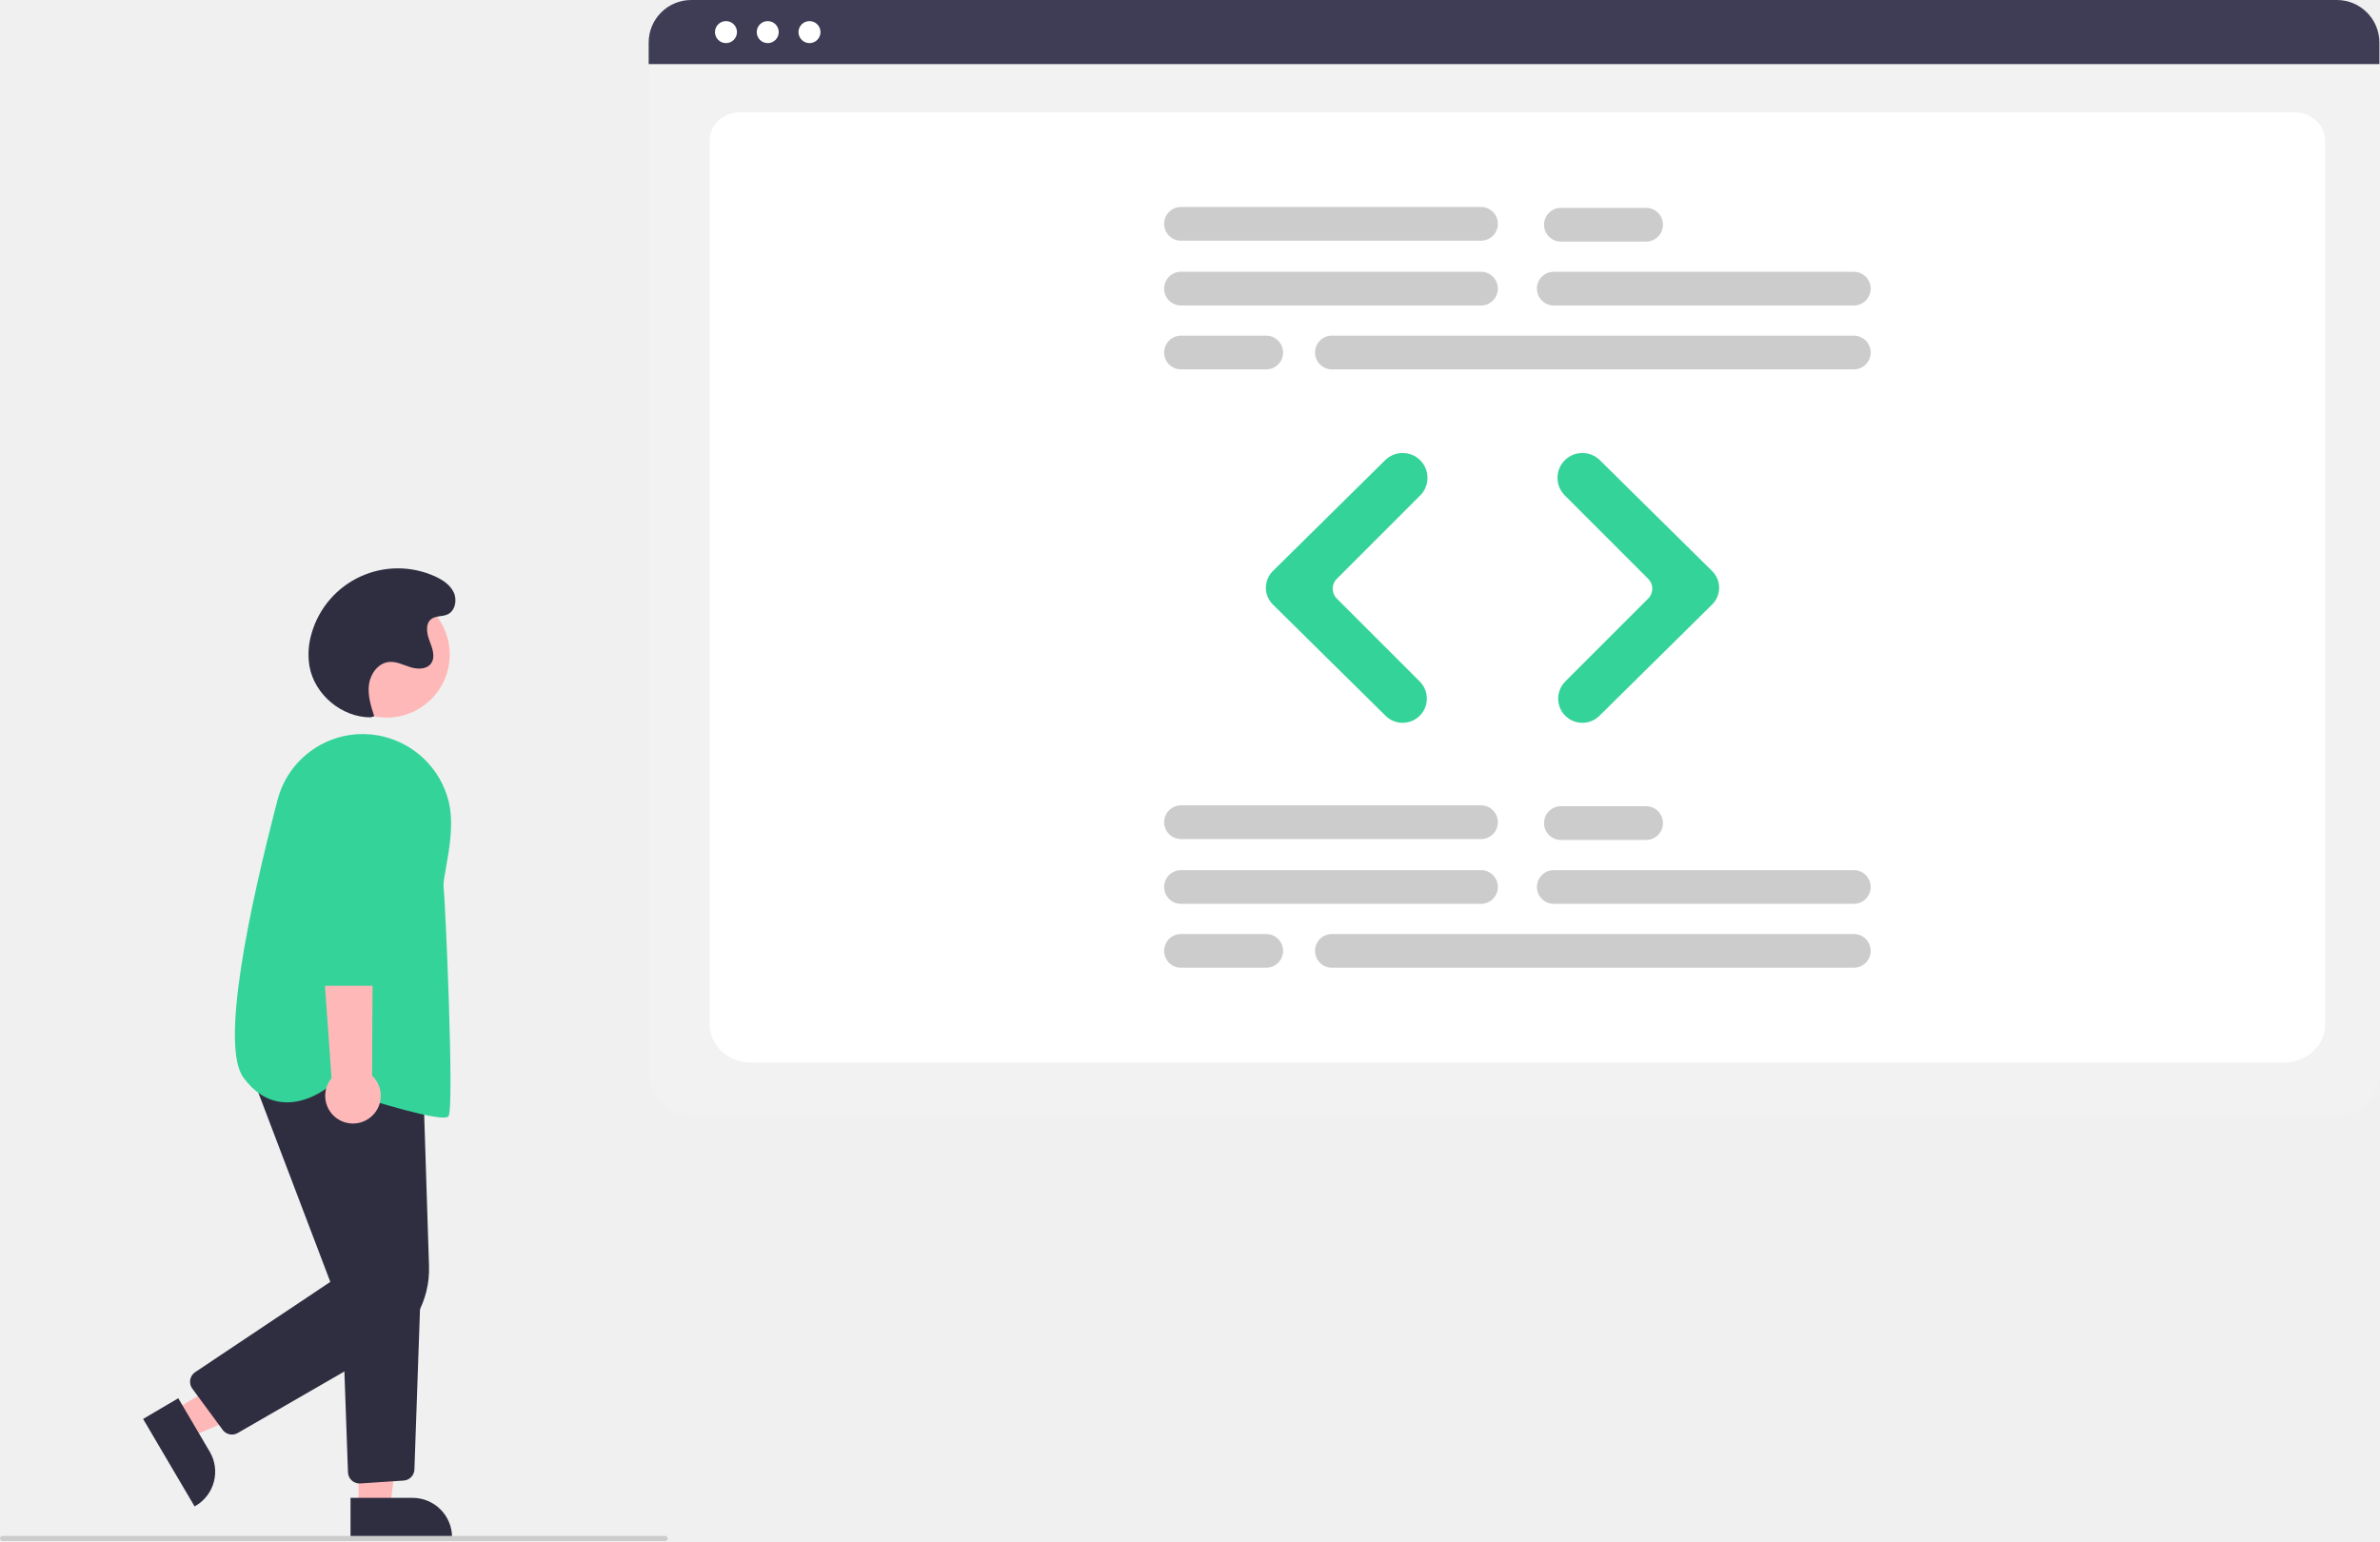
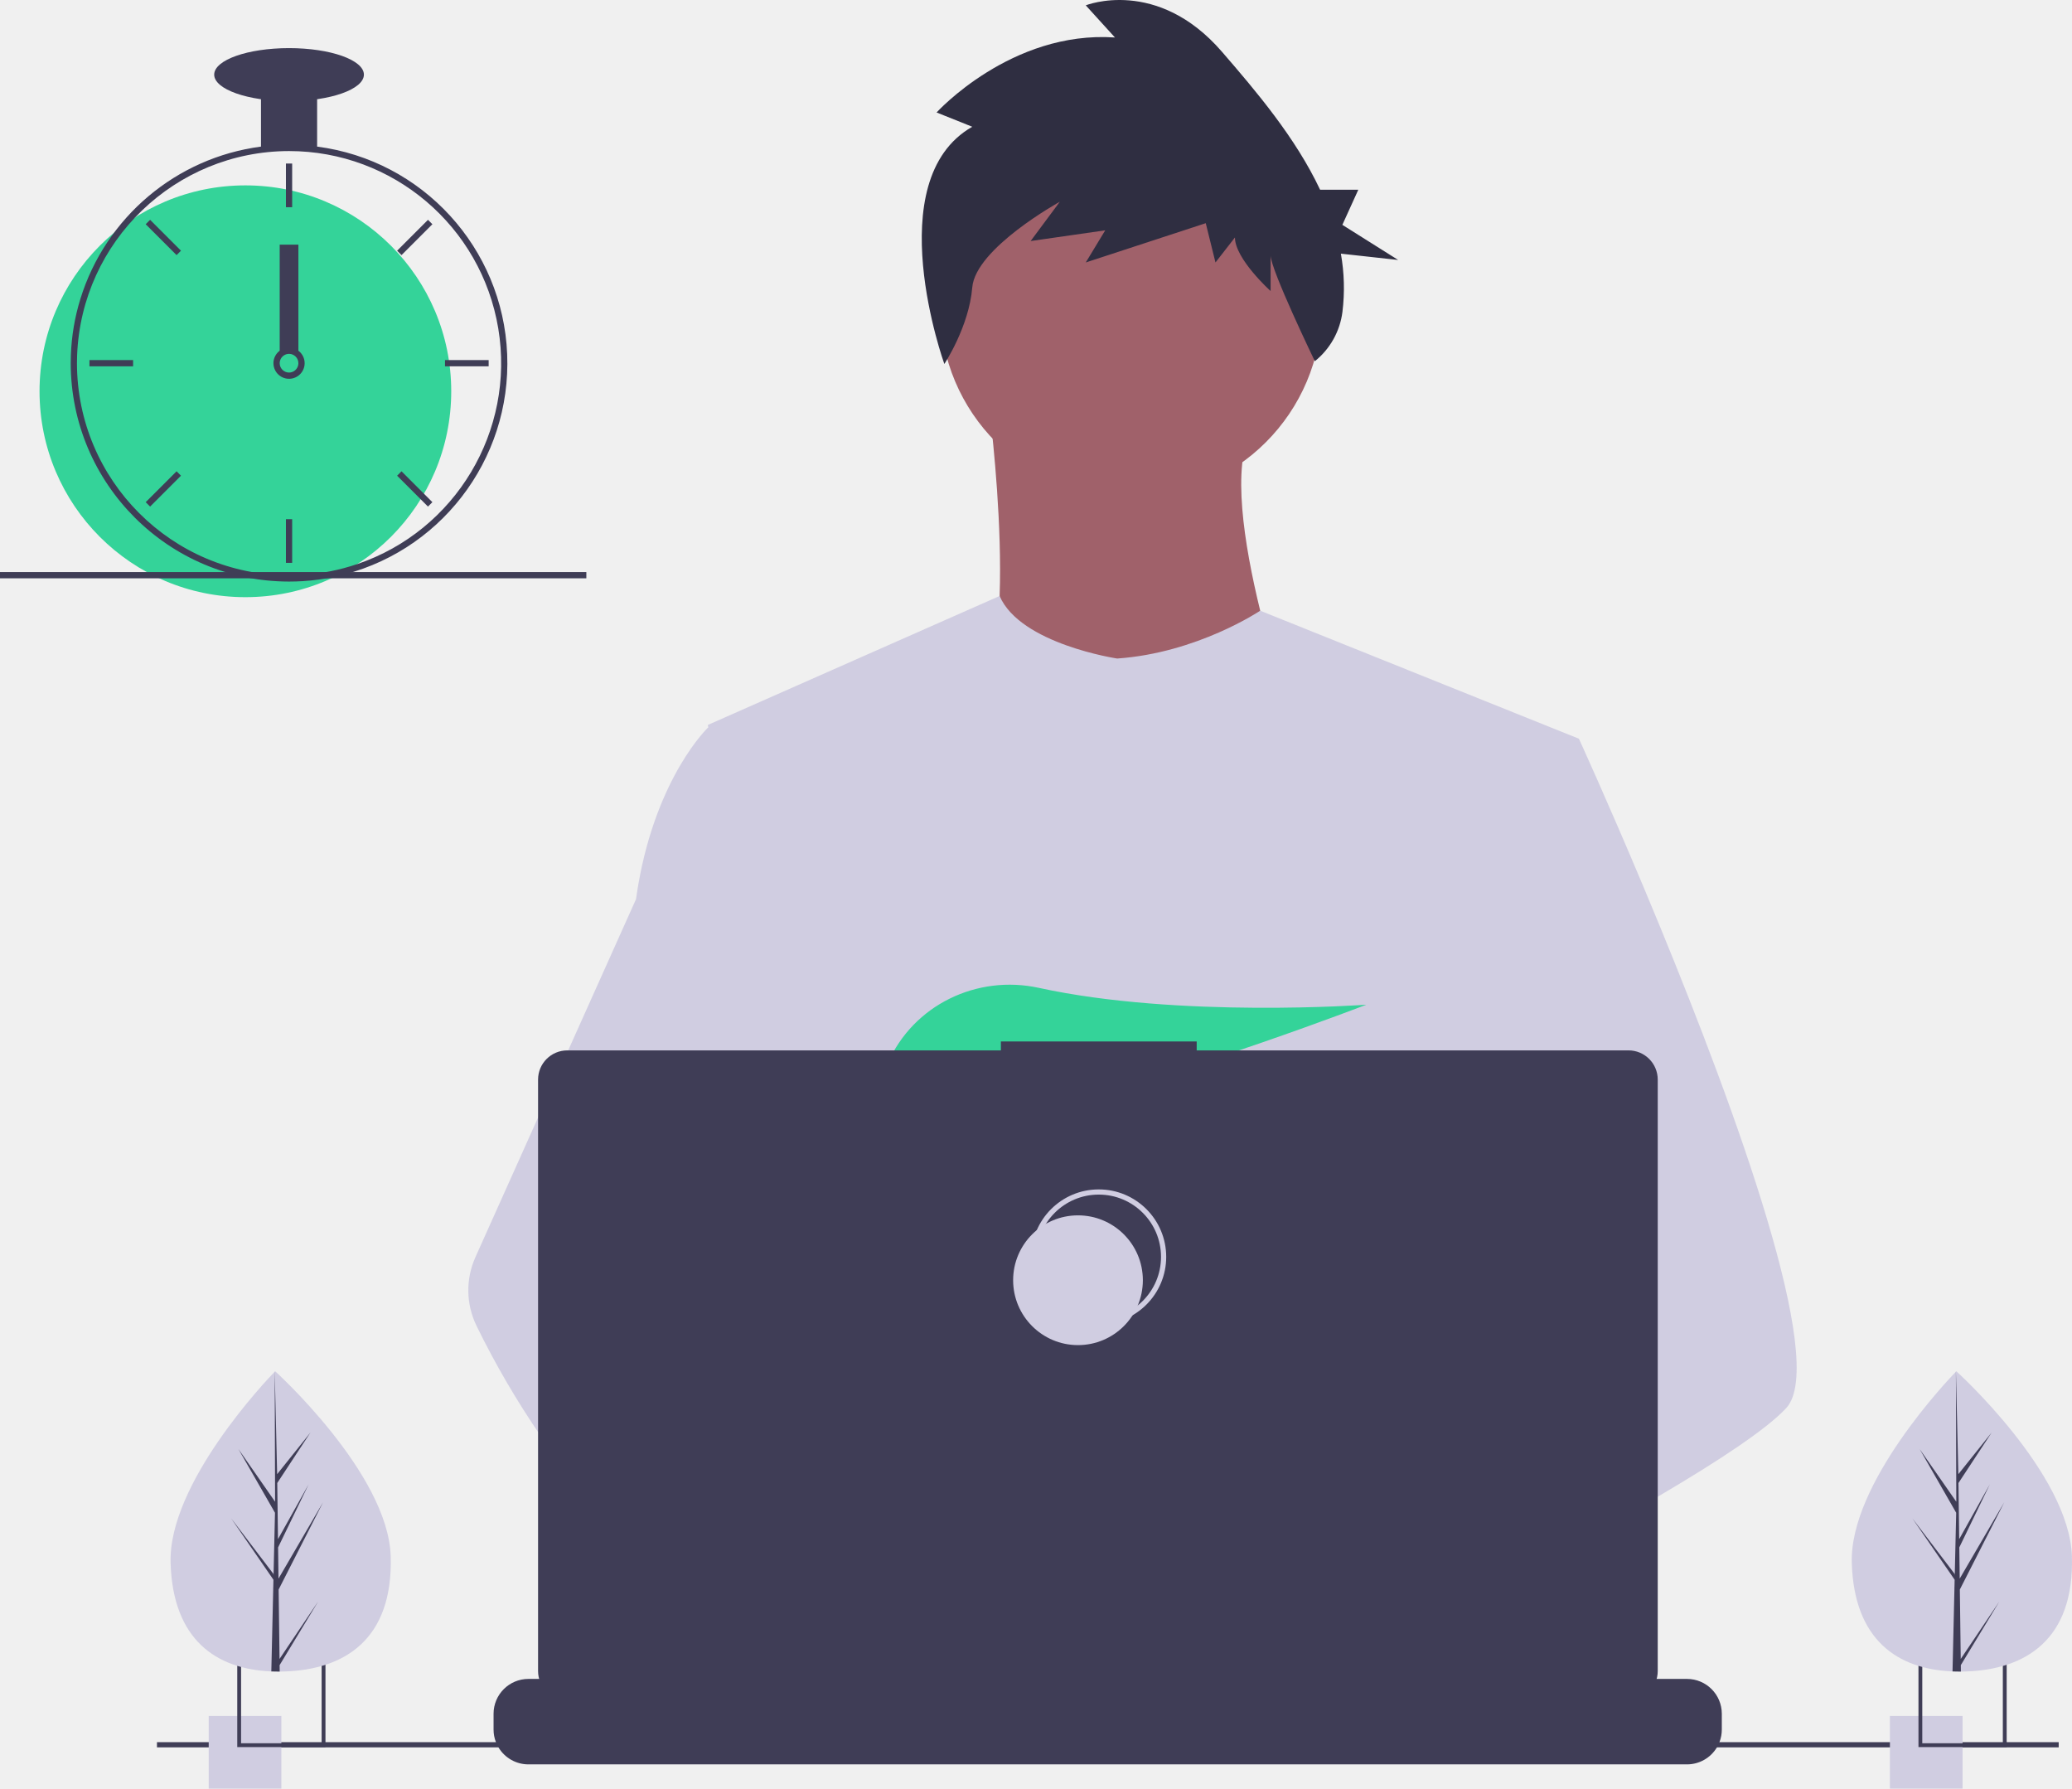
- <svg xmlns="http://www.w3.org/2000/svg" id="bb554b9e-b999-4ef3-b2f2-4c0395b94ae2" data-name="Layer 1" width="926.622" height="600.085" viewBox="0 0 926.622 600.085">
-   <circle cx="150.534" cy="254.872" r="24.561" fill="#ffb8b8" />
-   <polygon points="67.543 549.197 73.762 559.763 117.474 540.803 108.295 525.21 67.543 549.197" fill="#ffb8b8" />
-   <path d="M206.096,694.43,218.343,715.237l.001.001A15.386,15.386,0,0,1,212.888,736.302l-.431.254L192.405,702.489Z" transform="translate(-136.6892 -149.9575)" fill="#2f2e41" />
-   <polygon points="139.6 587.26 151.86 587.259 157.692 539.971 139.598 539.972 139.6 587.26" fill="#ffb8b8" />
-   <path d="M273.162,733.215l24.144-.001h.001a15.386,15.386,0,0,1,15.386,15.386v.5l-39.531.001Z" transform="translate(-136.6892 -149.9575)" fill="#2f2e41" />
-   <path d="M227.001,708.567a4.493,4.493,0,0,1-3.624-1.833l-11.824-16.059a4.5,4.5,0,0,1,1.125-6.41l52.614-35.142-31.747-83.475L301.434,571.252l2.287,71.733A36.046,36.046,0,0,1,285.675,675.409l-56.427,32.554A4.486,4.486,0,0,1,227.001,708.567Z" transform="translate(-136.6892 -149.9575)" fill="#2f2e41" />
-   <path d="M276.659,727.617a4.5,4.5,0,0,1-4.489-4.34l-2.488-69.882,30.808-1.623-2.453,70.384a4.487,4.487,0,0,1-4.2,4.333l-16.873,1.118C276.863,727.614,276.761,727.617,276.659,727.617Z" transform="translate(-136.6892 -149.9575)" fill="#2f2e41" />
-   <path d="M309.291,585.129c-7.838,0-35.217-8.816-44.721-11.959-1.422,1.138-9.233,6.979-18.351,5.911-5.626-.66-10.579-3.845-14.721-9.466-9.147-12.414,2.151-65.651,13.239-108.126a34.268,34.268,0,0,1,40.529-24.88h0a34.571,34.571,0,0,1,26.088,25.378c2.088,8.498.292,18.494-1.02,25.794-.616,3.432-1.104,6.143-.937,7.475.644,5.148,4.219,85.892,1.92,89.34C311.071,584.963,310.363,585.129,309.291,585.129Z" transform="translate(-136.6892 -149.9575)" fill="#34d399" />
-   <path d="M280.616,585.272a10.743,10.743,0,0,0,.942-16.446l.485-97.844-23.045,3.837,6.769,94.97A10.801,10.801,0,0,0,280.616,585.272Z" transform="translate(-136.6892 -149.9575)" fill="#ffb8b8" />
-   <path d="M285.946,533.818H261.124a4.514,4.514,0,0,1-4.5-4.459l-.609-67.292a17.603,17.603,0,1,1,35.204.043L290.446,529.37A4.515,4.515,0,0,1,285.946,533.818Z" transform="translate(-136.6892 -149.9575)" fill="#34d399" />
-   <path d="M280.969,429.289c-11.245.021-21.854-8.868-23.803-19.943a28.671,28.671,0,0,1,.919-13.014A34.954,34.954,0,0,1,306.021,374.379c3.008,1.361,5.971,3.316,7.349,6.317s.515,7.195-2.498,8.546c-1.969.882-4.44.449-6.187,1.716-2.509,1.819-1.863,5.691-.743,8.581s2.388,6.387.509,8.852c-1.75,2.297-5.249,2.226-8.004,1.361s-5.476-2.313-8.349-2.018c-4.19.43-7.202,4.598-7.759,8.773s.755,8.349,2.05,12.357Z" transform="translate(-136.6892 -149.9575)" fill="#2f2e41" />
-   <path d="M395.689,750.042h-258a1,1,0,1,1,0-2h258a1,1,0,0,1,0,2Z" transform="translate(-136.6892 -149.9575)" fill="#ccc" />
-   <path d="M1046.811,584.505H405.972a16.519,16.519,0,0,1-16.5-16.5V172.852a12.102,12.102,0,0,1,12.088-12.088h649.453a12.311,12.311,0,0,1,12.297,12.297V568.005A16.519,16.519,0,0,1,1046.811,584.505Z" transform="translate(-136.6892 -149.9575)" fill="#f2f2f2" />
-   <path d="M1026.091,563.673H428.846c-8.755,0-15.878-6.67-15.878-14.868v-344.105c0-6.08,5.278-11.027,11.766-11.027H1030.008c6.595,0,11.961,5.028,11.961,11.208V548.805C1041.969,557.003,1034.846,563.673,1026.091,563.673Z" transform="translate(-136.6892 -149.9575)" fill="#fff" />
-   <path d="M1063.081,174.908H389.241v-8.4a16.574,16.574,0,0,1,16.56-16.55H1046.521a16.574,16.574,0,0,1,16.56,16.55Z" transform="translate(-136.6892 -149.9575)" fill="#3f3d56" />
-   <circle cx="282.647" cy="12.5" r="4.283" fill="#fff" />
-   <circle cx="298.906" cy="12.5" r="4.283" fill="#fff" />
-   <circle cx="315.165" cy="12.5" r="4.283" fill="#fff" />
-   <path d="M713.3,268.912H596.492a6.566,6.566,0,0,1,0-13.132H713.3a6.566,6.566,0,1,1,0,13.132Z" transform="translate(-136.6892 -149.9575)" fill="#ccc" />
-   <path d="M858.446,268.912H741.638a6.566,6.566,0,0,1,0-13.132H858.446a6.566,6.566,0,1,1,0,13.132Z" transform="translate(-136.6892 -149.9575)" fill="#ccc" />
-   <path d="M858.446,293.794H655.241a6.566,6.566,0,1,1,0-13.132H858.446a6.566,6.566,0,1,1,0,13.132Z" transform="translate(-136.6892 -149.9575)" fill="#ccc" />
-   <path d="M713.3,243.684H596.492a6.566,6.566,0,0,1,0-13.132H713.3a6.566,6.566,0,1,1,0,13.132Z" transform="translate(-136.6892 -149.9575)" fill="#ccc" />
-   <path d="M777.579,244.03H744.402a6.566,6.566,0,0,1,0-13.132H777.579a6.566,6.566,0,1,1,0,13.132Z" transform="translate(-136.6892 -149.9575)" fill="#ccc" />
-   <path d="M629.668,293.794H596.492a6.566,6.566,0,0,1,0-13.132h33.176a6.566,6.566,0,1,1,0,13.132Z" transform="translate(-136.6892 -149.9575)" fill="#ccc" />
-   <path d="M713.3,501.912H596.492a6.566,6.566,0,0,1,0-13.132H713.3a6.566,6.566,0,1,1,0,13.132Z" transform="translate(-136.6892 -149.9575)" fill="#ccc" />
-   <path d="M858.446,501.912H741.638a6.566,6.566,0,0,1,0-13.132H858.446a6.566,6.566,0,1,1,0,13.132Z" transform="translate(-136.6892 -149.9575)" fill="#ccc" />
-   <path d="M858.446,526.794H655.241a6.566,6.566,0,1,1,0-13.132H858.446a6.566,6.566,0,1,1,0,13.132Z" transform="translate(-136.6892 -149.9575)" fill="#ccc" />
-   <path d="M713.3,476.684H596.492a6.566,6.566,0,0,1,0-13.132H713.3a6.566,6.566,0,1,1,0,13.132Z" transform="translate(-136.6892 -149.9575)" fill="#ccc" />
-   <path d="M777.579,477.03H744.402a6.566,6.566,0,0,1,0-13.132H777.579a6.566,6.566,0,0,1,0,13.132Z" transform="translate(-136.6892 -149.9575)" fill="#ccc" />
-   <path d="M629.668,526.794H596.492a6.566,6.566,0,0,1,0-13.132h33.176a6.566,6.566,0,1,1,0,13.132Z" transform="translate(-136.6892 -149.9575)" fill="#ccc" />
-   <path d="M682.793,431.419a9.397,9.397,0,0,1-6.624-2.71l-43.909-43.359a9.152,9.152,0,0,1,0-13.023l43.731-43.184a9.702,9.702,0,0,1,13.644.043h0a9.689,9.689,0,0,1,0,13.687l-32.496,32.497a5.413,5.413,0,0,0,0,7.647l32.32,32.32a9.418,9.418,0,0,1-6.666,16.084Z" transform="translate(-136.6892 -149.9575)" fill="#34d399" />
-   <path d="M752.759,431.419a9.418,9.418,0,0,1-6.666-16.084L778.412,383.015a5.413,5.413,0,0,0,0-7.647L745.916,342.872a9.678,9.678,0,0,1,0-13.687h0a9.702,9.702,0,0,1,13.644-.043l43.731,43.184a9.152,9.152,0,0,1,0,13.023l-43.909,43.359A9.399,9.399,0,0,1,752.759,431.419Z" transform="translate(-136.6892 -149.9575)" fill="#34d399" />
+ <svg xmlns="http://www.w3.org/2000/svg" id="b4850822-491f-41e2-90b8-9be7376dfe8f" data-name="Layer 1" width="798.627" height="689.223" viewBox="0 0 798.627 689.223">
+   <circle cx="435.922" cy="118.405" r="73.536" fill="#a0616a" />
+   <path d="M581.722,260.562s13.855,104.443-7.46,116.166,126.823,12.789,126.823,12.789S668.047,298.928,682.968,271.219Z" transform="translate(-200.6864 -105.3887)" fill="#a0616a" />
+   <path d="M809.257,390.045l-12.32,56.1-26.05,118.69-.78,6.5-8.99,75.25-5.98,49.99-4.01,33.58c-24.38,12.53-42.05,21.18-42.05,21.18s-1.52-7.62-3.97-17.37c-17.11,5.13-48.77,13.64-75.6,15.34,9.77,10.89,14.26,21.12,8.17,28.67-18.38,22.76-94.26-24.92-120.8-42.7a71.841,71.841,0,0,0-.7,12.86l-20.31-15.62,2.01-35.94,3.39-60.81,4.26-76.26a80.064,80.064,0,0,1-3.37-10.03c-6.22-22.12-13.77-66.29-19.56-103.33-4.66-29.81-8.16-55-8.9-60.36-.1-.7-.15-1.06-.15-1.06l112.43-49.68c7.99,18.53,45.3,24.1,45.3,24.1,30.91-2.13,55.14-18.43,55.14-18.43Z" transform="translate(-200.6864 -105.3887)" fill="#d0cde1" />
+   <path d="M717.607,730.025s-4.76,1.63-12.5,3.94c-17.11,5.13-48.77,13.64-75.6,15.34-23.1,1.48-42.62-2.08-46.19-17.15-1.53-6.48.64-11.81,5.37-16.19,14.12-13.09,51-17.78,80.25-19.39,8.26-.45,15.9-.66,22.26-.74,10.8-.14,17.88.08,17.88.08l.17.66Z" transform="translate(-200.6864 -105.3887)" fill="#a0616a" />
+   <path d="M575.433,154.235,561.683,148.731s28.749-31.651,68.747-28.898l-11.25-12.385s27.499-11.009,52.498,17.89c13.141,15.191,28.346,33.048,37.825,53.163h14.725l-6.146,13.532,21.509,13.532-22.077-2.431a75.617,75.617,0,0,1,.599,22.445A29.041,29.041,0,0,1,707.48,244.576h0s-17.052-35.296-17.052-40.8V217.537s-13.749-12.385-13.749-20.642L669.179,206.528l-3.75-15.137-46.248,15.137,7.5-12.385-28.749,4.128,11.25-15.137s-32.499,17.89-33.749,33.027c-1.25,15.137-10.762,29.481-10.762,29.481S539.184,174.877,575.433,154.235Z" transform="translate(-200.6864 -105.3887)" fill="#2f2e41" />
+   <path d="M889.187,647.955c-7.49,8.12-26.05,20.35-48.55,33.59-8.37,4.92-17.28,9.99-26.37,15.03-21.69,12.03-44.4,23.95-63.14,33.58-24.38,12.53-42.05,21.18-42.05,21.18s-1.52-7.62-3.97-17.37c-3.28-13.05-8.22-29.92-13.37-37.39-.18-.26-.36-.5-.54-.74-1.5-1.97-3.01-3.12-4.5-3.12l74.42-46.13,32.16-19.94-23.17-55.31-29.06-69.38,17.54-55.81,17.63-56.1h33.04s10.94,23.88,24.93,57.18c2.09,4.98,4.25,10.17,6.45,15.53C869.417,532.755,905.297,630.505,889.187,647.955Z" transform="translate(-200.6864 -105.3887)" fill="#d0cde1" />
+   <path d="M637.677,777.975c-18.38,22.76-94.26-24.92-120.8-42.7-5.78-3.87-9.22-6.32-9.22-6.32l24.28-32.38,7.69-10.25s6.88,3.65,17.05,9.59c.37.22.74.44,1.12.66,8.77,5.15,19.78,11.88,30.89,19.39,15.33,10.37,30.83,22.2,40.82,33.34C639.277,760.195,643.767,770.425,637.677,777.975Z" transform="translate(-200.6864 -105.3887)" fill="#a0616a" />
+   <path d="M556.677,695.915a47.782,47.782,0,0,0-8.1.66c-22.99,3.95-29.77,24.76-31.7,38.7a71.841,71.841,0,0,0-.7,12.86l-20.31-15.62-7.4-5.69c-17.81-6.21-33.68-17.24-47.44-30.25a238.482,238.482,0,0,1-31.95-37.89,334.15,334.15,0,0,1-24.72-42.4,31.184,31.184,0,0,1-.43-26.45l25.15-56.05,36.76-81.92q.405-2.925.89-5.72c7.29-41.8,26.82-60.36,26.82-60.36h14.92l9.98,60.36,12.4,74.99-8.69,28.34-20.08,65.45,19.19,20.84Z" transform="translate(-200.6864 -105.3887)" fill="#d0cde1" />
+   <path d="M573.563,521.195l12.755,14.881c4.739-.904,9.687-1.965,14.784-3.158l-3.663-11.723,8.957,10.45c53.997-13.281,120.927-39.101,120.927-39.101s-72.257,5.298-126.208-6.489c-23.871-5.215-48.431,6.618-58.226,29.002-5.694,13.011-4.799,24.283,15.394,24.283a133.375,133.375,0,0,0,20.353-1.914Z" transform="translate(-200.6864 -105.3887)" fill="#34d399" />
+   <path d="M864.337,765.775v6.07a13.34,13.34,0,0,1-.91,4.87,13.688,13.688,0,0,1-.97,2,13.437,13.437,0,0,1-11.55,6.56h-446.55a13.437,13.437,0,0,1-11.55-6.56,13.682,13.682,0,0,1-.97-2,13.34,13.34,0,0,1-.91-4.87v-6.07a13.426,13.426,0,0,1,13.43-13.43h25.74v-2.83a.559.559,0,0,1,.56-.56h13.43a.559.559,0,0,1,.56.56v2.83h8.39v-2.83a.559.559,0,0,1,.56-.56h13.43a.559.559,0,0,1,.56.56v2.83h8.4v-2.83a.559.559,0,0,1,.56-.56h13.43a.559.559,0,0,1,.56.56v2.83h8.39v-2.83a.559.559,0,0,1,.56-.56h13.43a.559.559,0,0,1,.56.56v2.83h8.39v-2.83a.559.559,0,0,1,.56-.56h13.43a.559.559,0,0,1,.56.56v2.83h8.4v-2.83a.559.559,0,0,1,.56-.56h13.43a.559.559,0,0,1,.56.56v2.83h8.39v-2.83a.559.559,0,0,1,.56-.56h105.2a.559.559,0,0,1,.56.56v2.83h8.4v-2.83a.559.559,0,0,1,.56-.56h13.43a.566.566,0,0,1,.56.56v2.83h8.39v-2.83a.559.559,0,0,1,.56-.56h13.43a.559.559,0,0,1,.56.56v2.83h8.39v-2.83a.559.559,0,0,1,.56-.56h13.43a.559.559,0,0,1,.56.56v2.83h8.4v-2.83a.559.559,0,0,1,.56-.56h13.43a.557.557,0,0,1,.55.56v2.83h8.4v-2.83a.559.559,0,0,1,.56-.56h13.43a.559.559,0,0,1,.56.56v2.83h8.39v-2.83a.559.559,0,0,1,.56-.56h13.43a.559.559,0,0,1,.56.56v2.83h39.17A13.426,13.426,0,0,1,864.337,765.775Z" transform="translate(-200.6864 -105.3887)" fill="#3f3d56" />
+   <rect x="60.5" y="671.326" width="733" height="2" fill="#3f3d56" />
+   <path d="M828.381,510.145H661.938v-3.431H586.466v3.431h-167.129a11.259,11.259,0,0,0-11.259,11.259V749.315a11.259,11.259,0,0,0,11.259,11.259H828.381a11.259,11.259,0,0,0,11.259-11.259V521.404A11.259,11.259,0,0,0,828.381,510.145Z" transform="translate(-200.6864 -105.3887)" fill="#3f3d56" />
+   <circle cx="423.5" cy="484.326" r="25" fill="none" stroke="#d0cde1" stroke-miterlimit="10" stroke-width="2" />
+   <circle cx="415.5" cy="493.326" r="25" fill="#d0cde1" />
+   <rect x="80.446" y="661.223" width="28" height="28" fill="#d0cde1" />
+   <path d="M292.136,744.612v34h34v-34Zm32.52,32.52h-31.05v-31.04h31.05Z" transform="translate(-200.6864 -105.3887)" fill="#3f3d56" />
+   <rect x="728.446" y="661.223" width="28" height="28" fill="#d0cde1" />
+   <path d="M940.136,744.612v34h34v-34Zm32.52,32.52h-31.05v-31.04h31.05Z" transform="translate(-200.6864 -105.3887)" fill="#3f3d56" />
+   <circle cx="94.58" cy="150.773" r="79.34" fill="#34d399" />
+   <path d="M322.915,161.879a85.755,85.755,0,0,0-21.638,0A84.368,84.368,0,0,0,231.662,220.591a83.223,83.223,0,0,0-3.655,21.662c-.036,1.022-.06,2.056-.06,3.089a84.233,84.233,0,0,0,84.149,84.149c1.791,0,3.582-.06,5.349-.168a83.231,83.231,0,0,0,12.334-1.707,84.159,84.159,0,0,0-6.864-165.737Zm15.519,160.857h-.012a80.908,80.908,0,0,1-20.977,4.171c-1.767.12-3.558.18-5.349.18a81.845,81.845,0,0,1-81.745-81.745c0-1.034.024-2.068.06-3.089a81.856,81.856,0,0,1,81.685-78.655,81.749,81.749,0,0,1,26.339,159.138Z" transform="translate(-200.6864 -105.3887)" fill="#3f3d56" />
+   <rect x="110.208" y="63.018" width="2.404" height="16.83" fill="#3f3d56" />
+   <rect x="262.442" y="188.476" width="2.404" height="16.83" transform="translate(-262.6894 138.704) rotate(-45)" fill="#3f3d56" />
+   <rect x="242.373" y="236.928" width="2.404" height="16.83" transform="translate(-202.4538 383.5287) rotate(-90)" fill="#3f3d56" />
+   <rect x="262.442" y="285.379" width="2.404" height="16.83" transform="translate(41.63884 582.5743) rotate(-135)" fill="#3f3d56" />
+   <rect x="359.346" y="188.476" width="2.404" height="16.83" transform="translate(275.5851 485.6705) rotate(-135)" fill="#3f3d56" />
+   <rect x="379.415" y="236.928" width="2.404" height="16.83" transform="translate(-65.41128 520.5713) rotate(-90)" fill="#3f3d56" />
+   <rect x="359.346" y="285.379" width="2.404" height="16.83" transform="translate(-302.8282 235.6077) rotate(-45)" fill="#3f3d56" />
+   <rect x="110.208" y="200.06" width="2.404" height="16.83" fill="#3f3d56" />
+   <path d="M315.703,240.534a6.011,6.011,0,0,0-7.213,0,6.187,6.187,0,0,0-1.719,2.02,6.011,6.011,0,1,0,8.932-2.02Zm-3.606,8.415a3.617,3.617,0,0,1-3.606-3.606,3.671,3.671,0,0,1,.637-2.044,3.603,3.603,0,1,1,2.969,5.65Z" transform="translate(-200.6864 -105.3887)" fill="#3f3d56" />
+   <rect x="100.591" y="35.369" width="21.638" height="21.638" fill="#3f3d56" />
+   <ellipse cx="111.41" cy="28.757" rx="28.851" ry="10.218" fill="#3f3d56" />
+   <rect x="107.803" y="94.273" width="7.213" height="40.872" fill="#3f3d56" />
+   <rect y="220.44" width="226" height="2.404" fill="#3f3d56" />
+   <path d="M351.28,705.143c.933,31.95-17.735,43.659-41.163,44.343q-.816.024-1.625.029-1.63.012-3.228-.054c-21.188-.88-37.96-12.127-38.828-41.84-.898-30.75,37.269-70.703,40.133-73.658l.005-.003c.109-.113.164-.169.164-.169S350.347,673.195,351.28,705.143Z" transform="translate(-200.6864 -105.3887)" fill="#d0cde1" />
+   <path d="M308.43,744.644l14.882-22.131-14.852,24.512.031,2.49q-1.63.012-3.228-.054L306.002,717.449l-.02-.247.027-.048.071-3.025-16.298-23.663,16.279,21.399.058.639.558-24.186-14.077-24.533,14.117,20.284-.147-50.108 0-.167.005.164.934,39.491,12.829-16.041-12.787,19.444.28,21.634,11.806-21.114-11.762,24.295.156,12.03,17.169-29.411-17.117,33.608Z" transform="translate(-200.6864 -105.3887)" fill="#3f3d56" />
+   <path d="M999.28,705.143c.933,31.95-17.735,43.659-41.163,44.343q-.816.024-1.625.029-1.63.012-3.228-.054c-21.188-.88-37.96-12.127-38.828-41.84-.898-30.75,37.269-70.703,40.133-73.658l.005-.003c.109-.113.164-.169.164-.169S998.347,673.195,999.28,705.143Z" transform="translate(-200.6864 -105.3887)" fill="#d0cde1" />
+   <path d="M956.43,744.644l14.882-22.131-14.852,24.512.031,2.49q-1.63.012-3.228-.054L954.002,717.449l-.02-.247.027-.048.071-3.025-16.298-23.663,16.279,21.399.058.639.558-24.186-14.077-24.533,14.117,20.284-.147-50.108 0-.167.005.164.934,39.491,12.829-16.041-12.787,19.444.28,21.634,11.806-21.114-11.762,24.295.156,12.03,17.169-29.411-17.117,33.608Z" transform="translate(-200.6864 -105.3887)" fill="#3f3d56" />
</svg>
